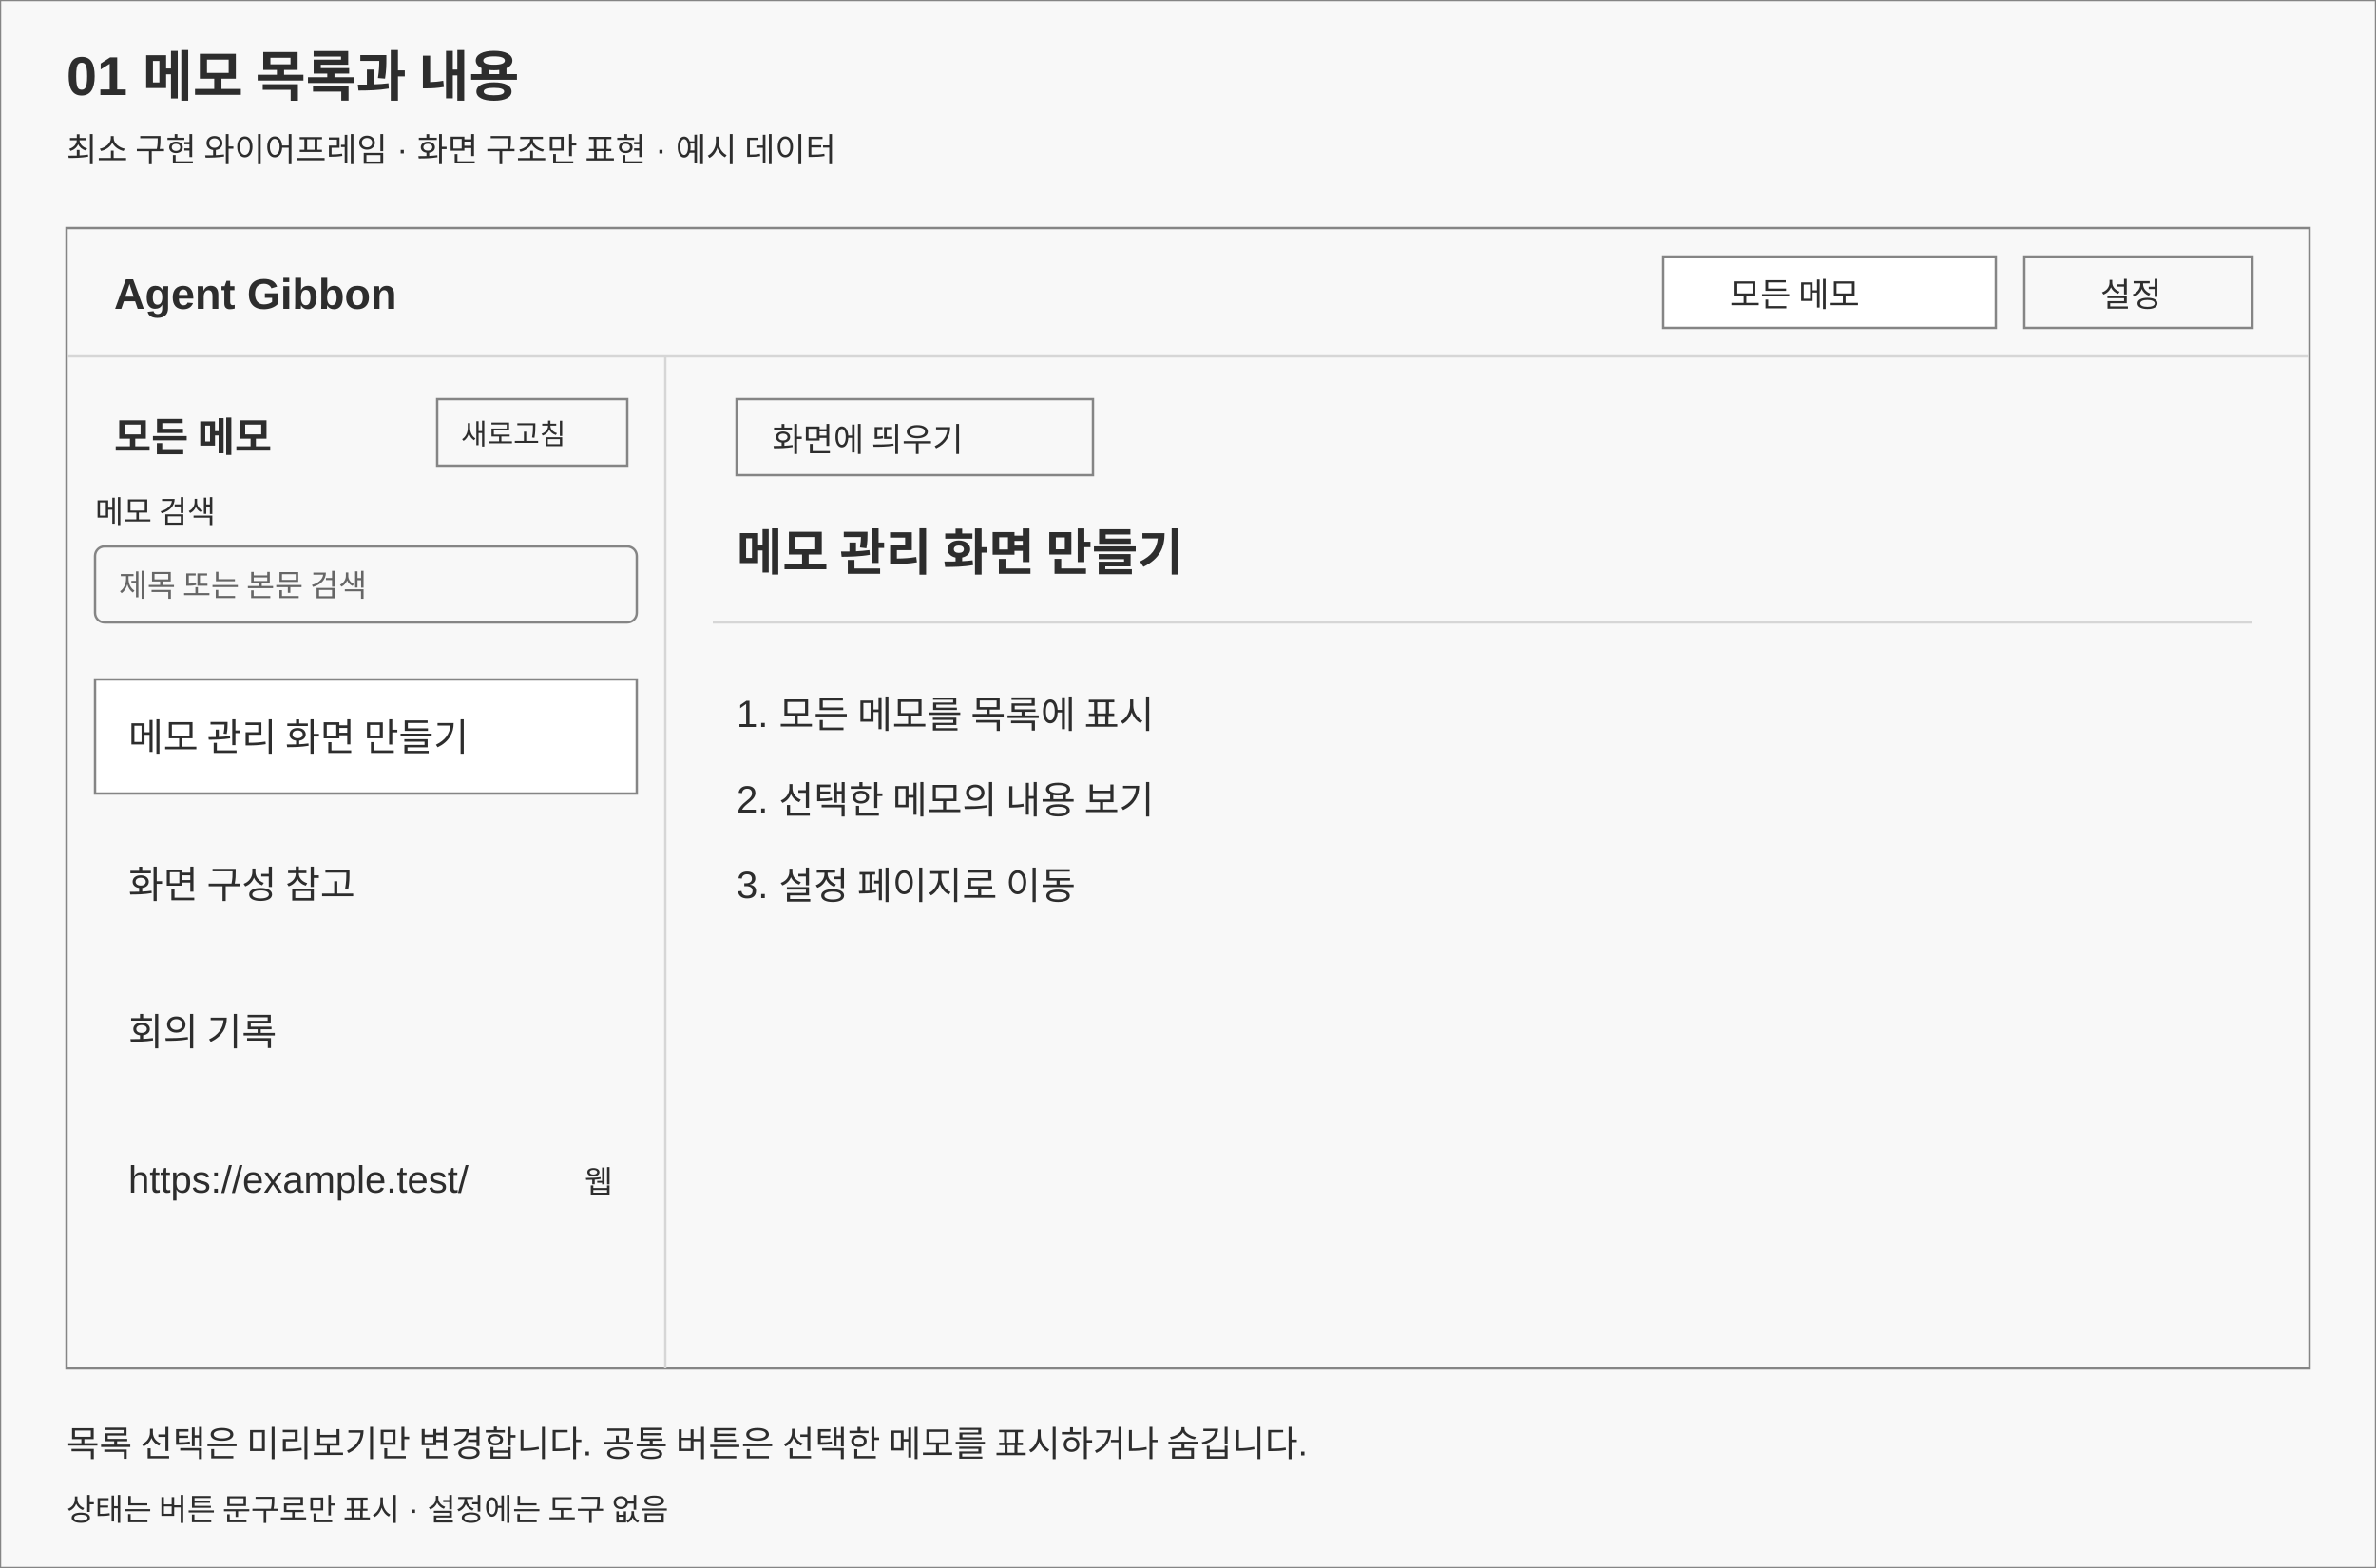
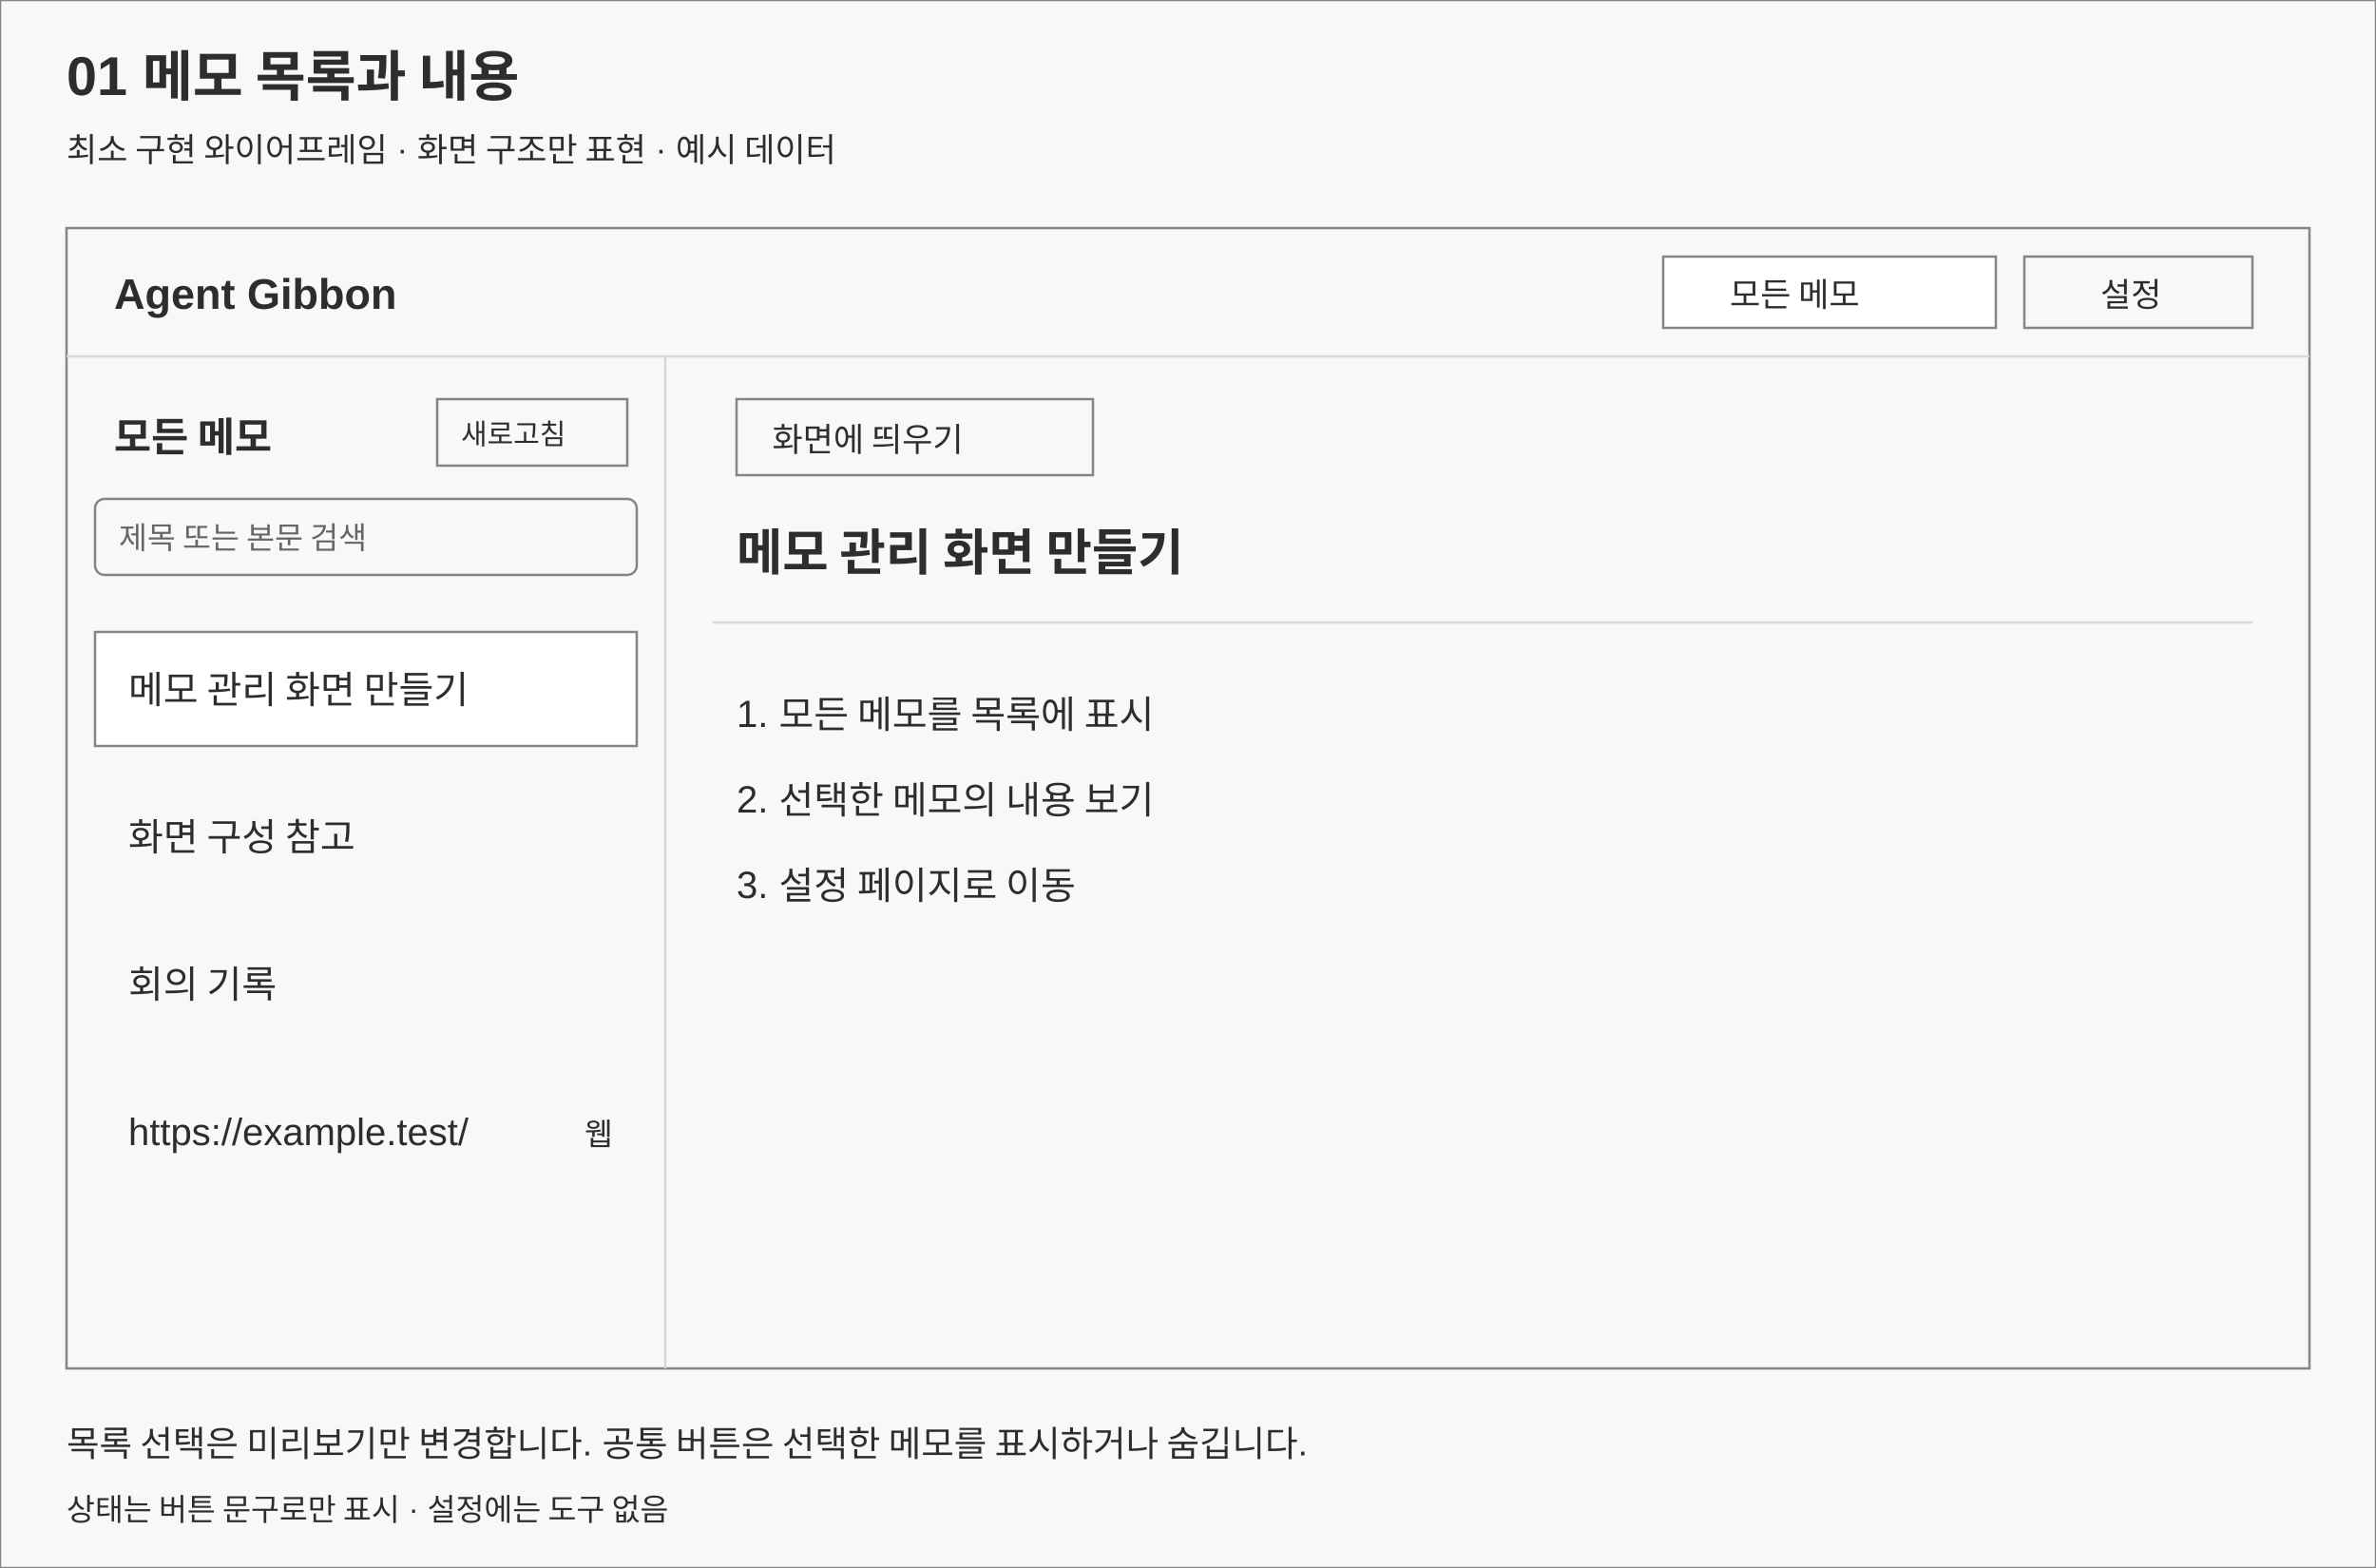
<svg xmlns="http://www.w3.org/2000/svg" width="1000" height="660" viewBox="0 0 1000 660">
  <style>text{font-family:Arial,'Apple SD Gothic Neo',sans-serif;fill:#2d2d2d}</style>
  <rect x="0" y="0" width="1000" height="660" fill="#f8f8f8" stroke="#858585" />
  <text x="28" y="40" font-size="23" font-weight="600">01  메모 목록과 내용</text>
  <text x="28" y="68" font-size="14" font-weight="400">최소 구현 와이어프레임 · 화면 구조만 표현 · 예시 데이터</text>
  <rect x="28" y="96" width="944" height="480" fill="#f8f8f8" stroke="#858585" />
  <path d="M28 150L972 150" stroke="#d6d6d6" />
  <text x="48" y="130" font-size="18" font-weight="600">Agent Gibbon</text>
  <rect x="700" y="108" width="140" height="30" fill="#ffffff" stroke="#858585" />
  <text x="728" y="129" font-size="14" font-weight="400">모든 메모</text>
  <rect x="852" y="108" width="96" height="30" fill="#f8f8f8" stroke="#858585" />
  <text x="884" y="129" font-size="14" font-weight="400">설정</text>
  <path d="M280 150L280 576" stroke="#d6d6d6" />
  <rect x="184" y="168" width="80" height="28" fill="#f8f8f8" stroke="#858585" />
  <text x="194" y="187" font-family="Arial, sans-serif" font-size="12">새로고침</text>
  <text x="48" y="190" font-size="17" font-weight="600">모든 메모</text>
-   <text x="40" y="220" font-size="13">메모 검색</text>
-   <rect x="40" y="230" width="228" height="32" rx="4" fill="#f8f8f8" stroke="#858585" />
-   <text x="50" y="251" font-size="13" style="fill:#666666">제목 또는 본문 검색</text>
-   <rect x="40" y="286" width="228" height="48" fill="#ffffff" stroke="#858585" />
-   <text x="54" y="316" font-size="16" font-weight="400">메모 관리 화면 만들기</text>
-   <text x="54" y="378" font-size="16" font-weight="400">화면 구성 참고</text>
-   <text x="54" y="440" font-size="16" font-weight="400">회의 기록</text>
-   <text x="54" y="502" font-size="16">https://example.test/</text>
-   <text x="246" y="502" font-size="13">웹</text>
+   <rect x="40" y="210" width="228" height="32" rx="4" fill="#f8f8f8" stroke="#858585" />
+   <text x="50" y="231" font-size="13" style="fill:#666666">제목 또는 본문 검색</text>
+   <rect x="40" y="266" width="228" height="48" fill="#ffffff" stroke="#858585" />
+   <text x="54" y="296" font-size="16" font-weight="400">메모 관리 화면 만들기</text>
+   <text x="54" y="358" font-size="16" font-weight="400">화면 구성 참고</text>
+   <text x="54" y="420" font-size="16" font-weight="400">회의 기록</text>
+   <text x="54" y="482" font-size="16">https://example.test/</text>
+   <text x="246" y="482" font-size="13">웹</text>
  <rect x="310" y="168" width="150" height="32" fill="#f8f8f8" stroke="#858585" />
  <text x="325" y="190" font-size="14">화면에 띄우기</text>
  <text x="310" y="240" font-size="21" font-weight="600">메모 관리 화면 만들기</text>
  <path d="M300 262L948 262" stroke="#d6d6d6" />
  <text x="310" y="306" font-size="16" font-weight="400">1. 모든 메모를 목록에 표시</text>
  <text x="310" y="342" font-size="16" font-weight="400">2. 선택한 메모의 내용 보기</text>
  <text x="310" y="378" font-size="16" font-weight="400">3. 설정 페이지로 이동</text>
  <text x="28" y="613" font-size="15" font-weight="400">목록 선택은 미리보기만 변경합니다. 공통 버튼은 선택한 메모를 표시하거나 숨깁니다.</text>
  <text x="28" y="640" font-size="13" font-weight="400">상태는 버튼 문구로만 표시 · 설정에는 도구 없음</text>
</svg>
